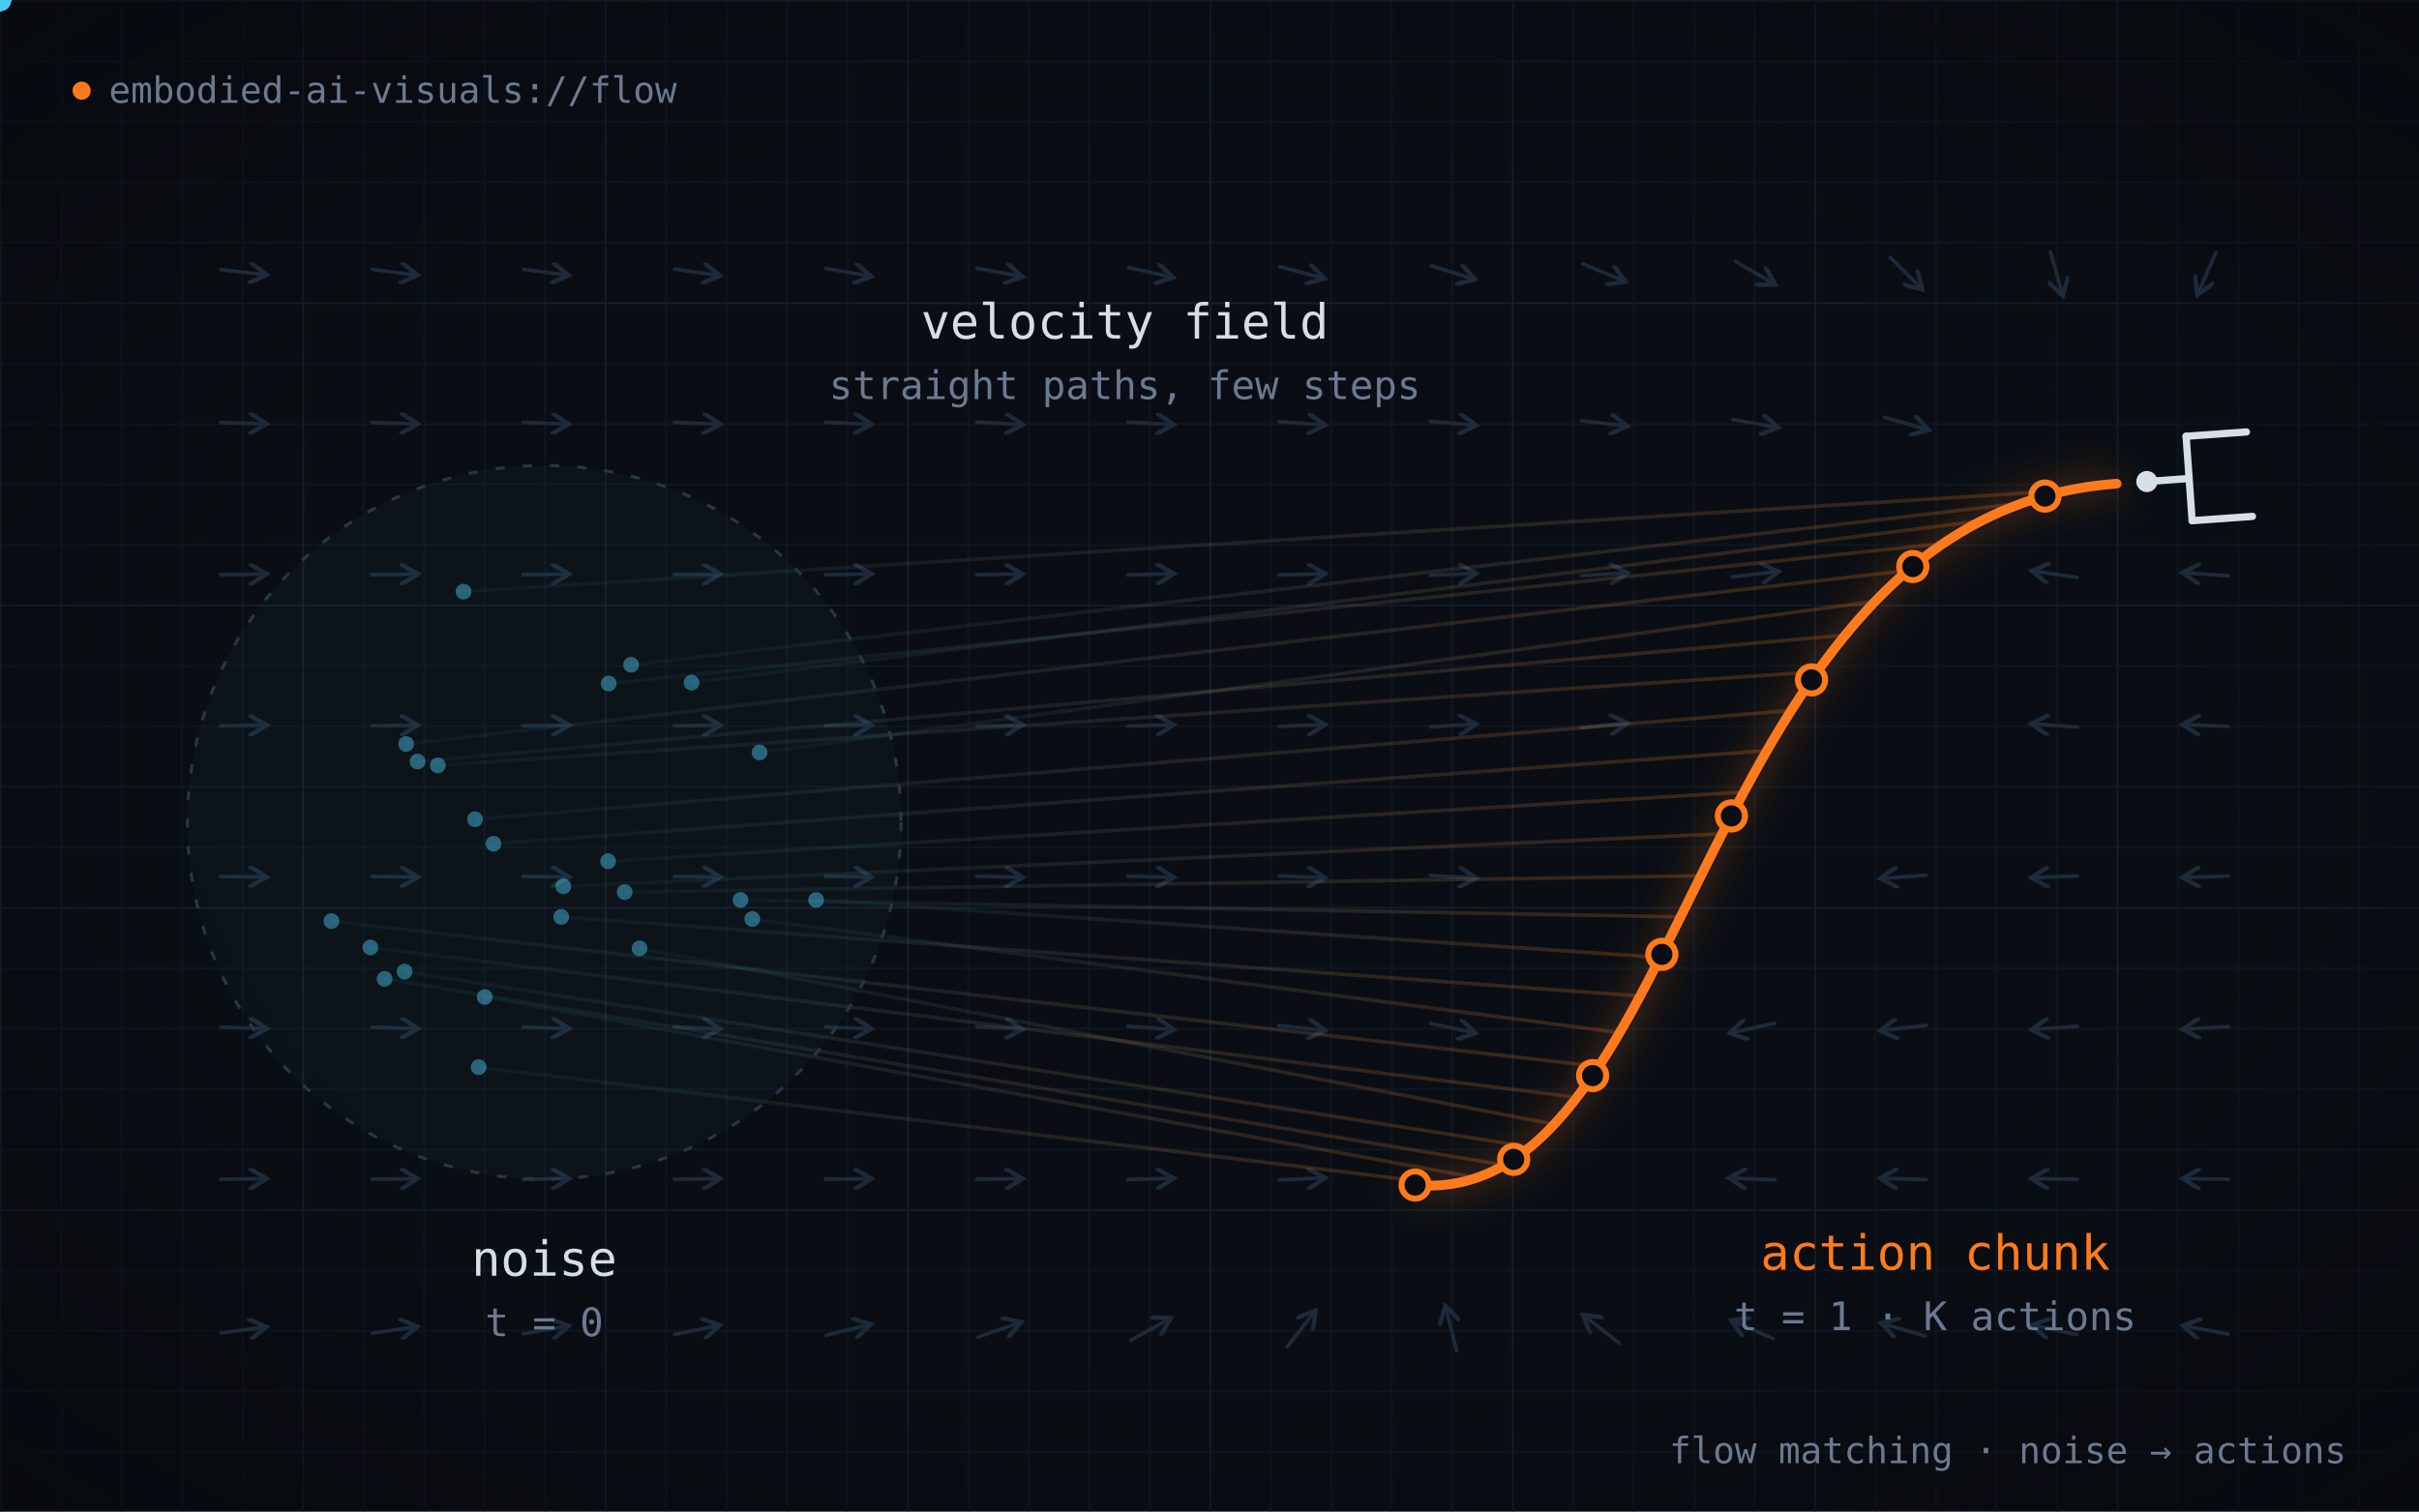
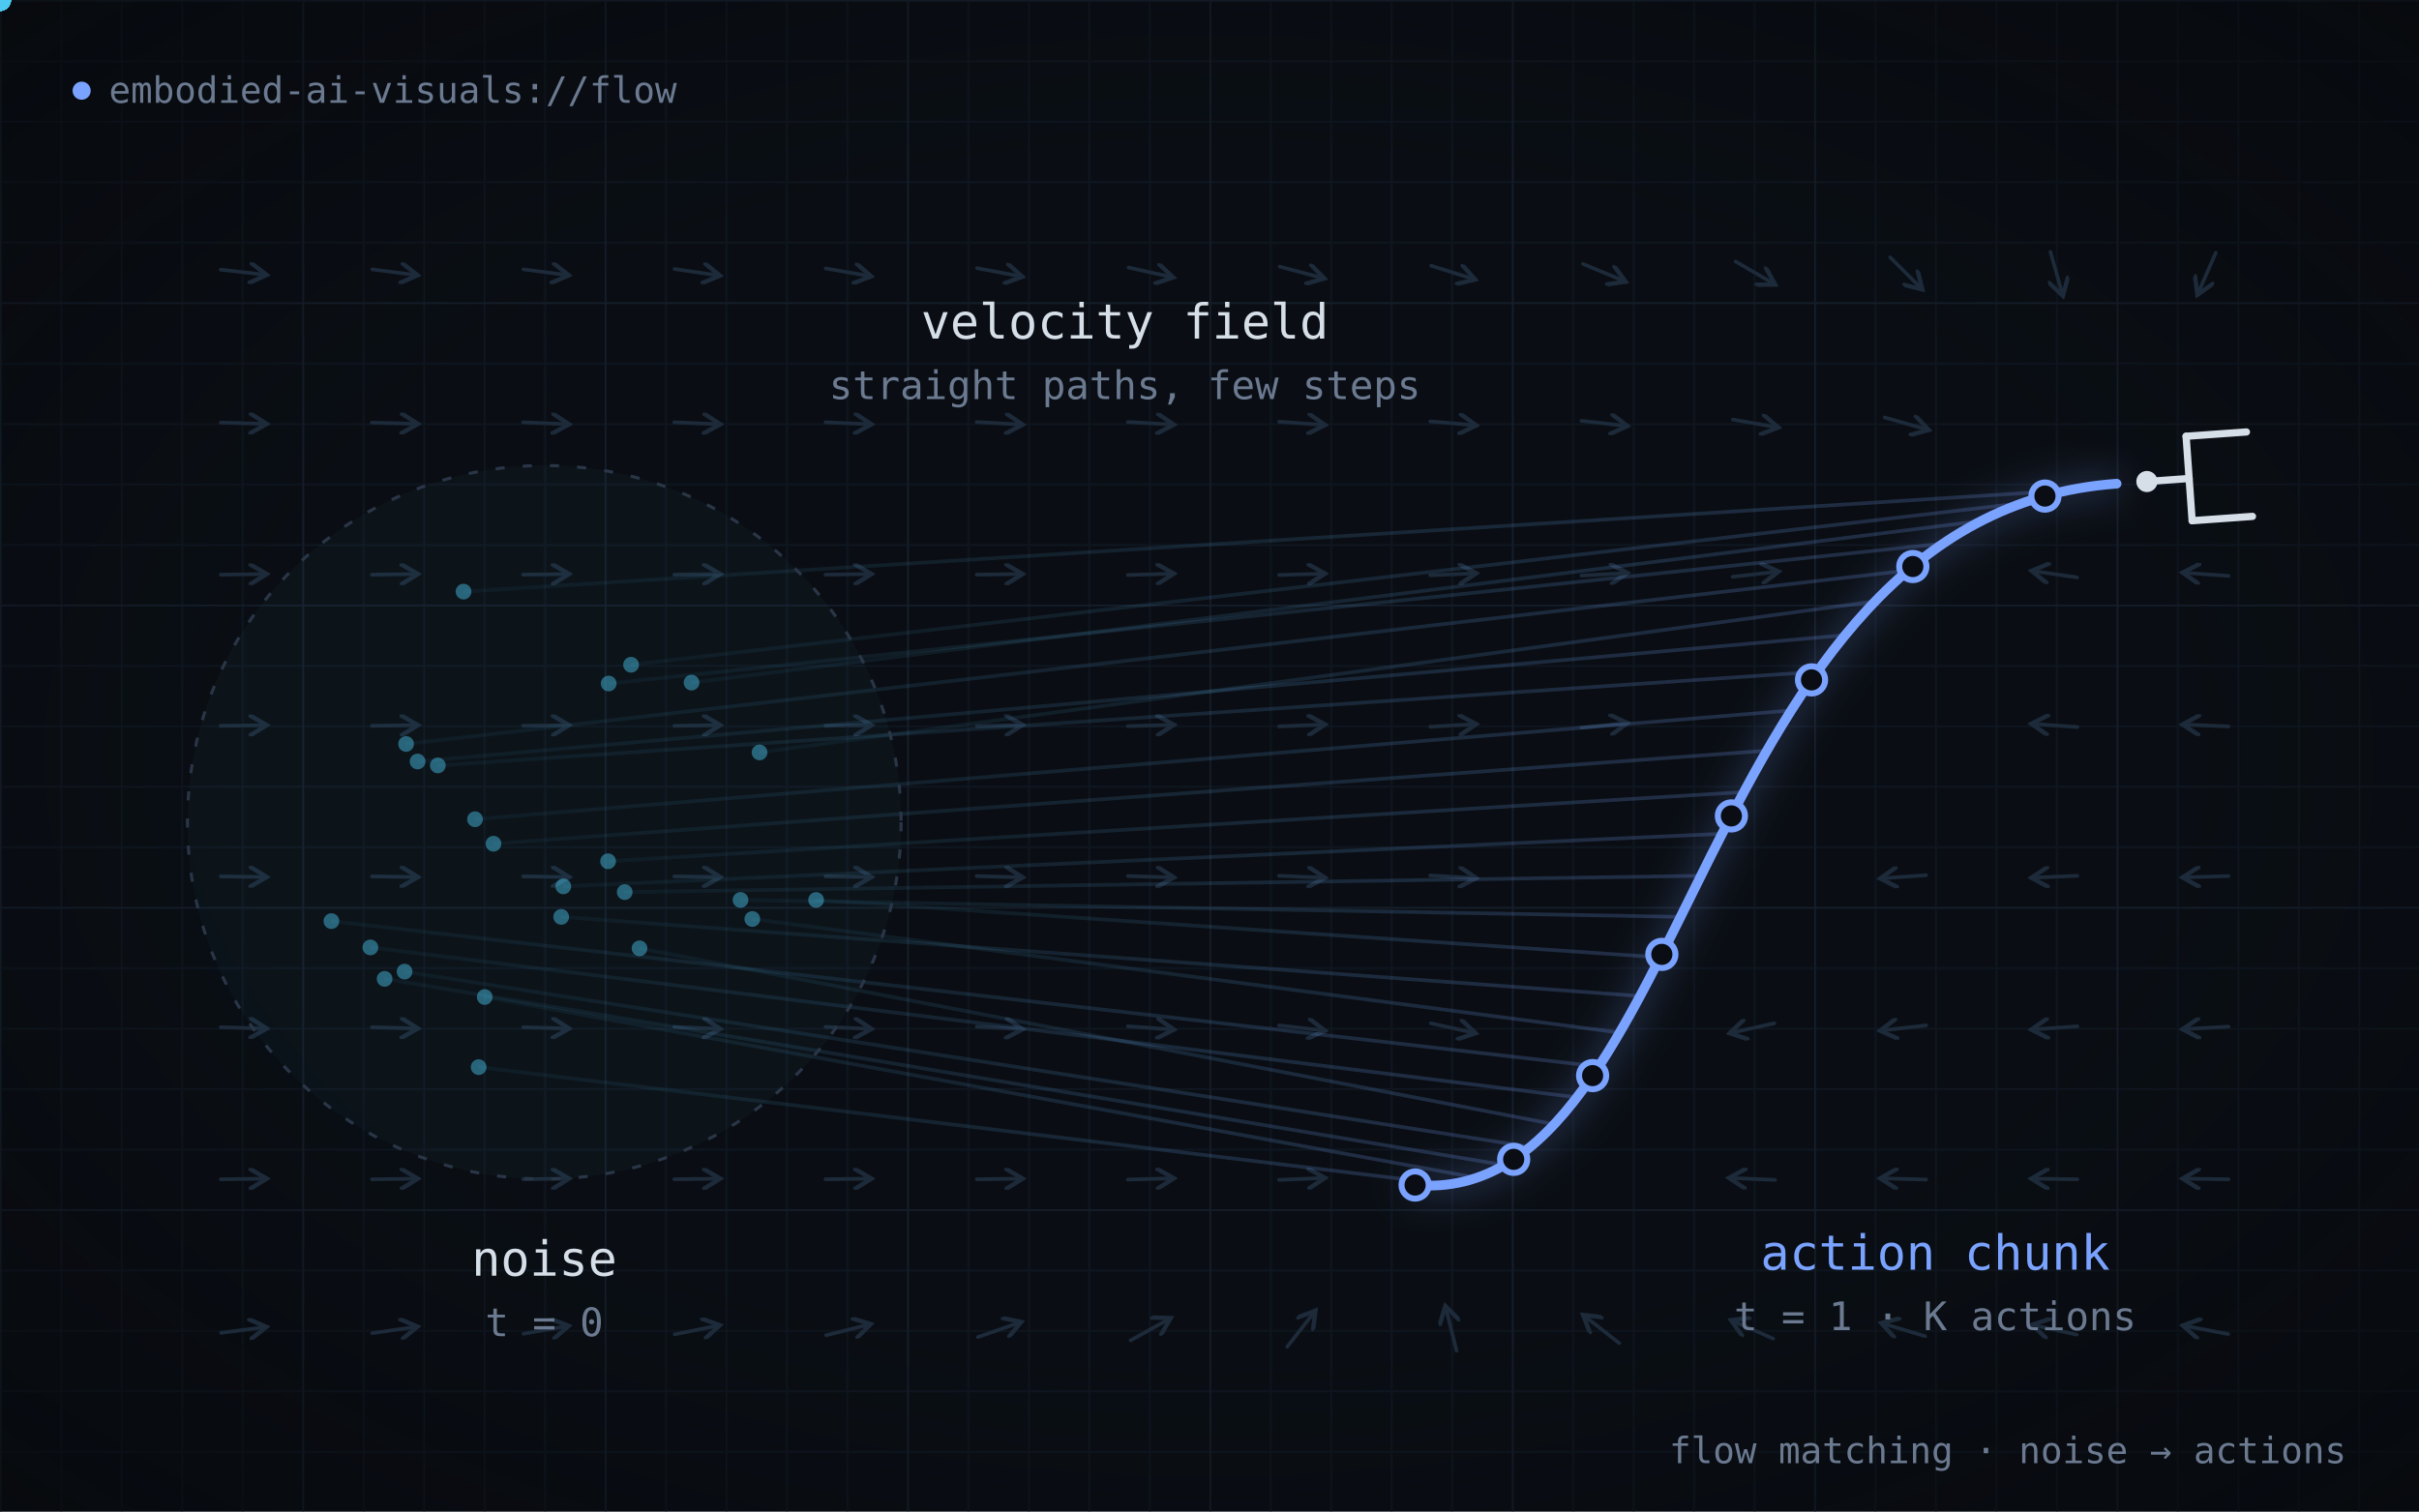
<svg xmlns="http://www.w3.org/2000/svg" viewBox="0 0 800 500" width="800" height="500" font-family="'JetBrains Mono','SF Mono',Menlo,Consolas,monospace">
  <style>

.cur{stroke-dasharray:1;stroke-dashoffset:0}
.pulse{animation:pl 3s ease-in-out infinite}
@keyframes pl{0%,100%{opacity:.35}50%{opacity:.9}}

@media (prefers-reduced-motion: reduce){ *{animation:none!important} }
</style>
  <defs>
    <pattern id="gm" width="20" height="20" patternUnits="userSpaceOnUse">
      <path d="M20 0H0V20" fill="none" stroke="#101722" />
    </pattern>
    <pattern id="gM" width="100" height="100" patternUnits="userSpaceOnUse">
      <rect width="100" height="100" fill="url(#gm)" />
      <path d="M100 0H0V100" fill="none" stroke="#151e2b" />
    </pattern>
    <radialGradient id="vg" cx="50%" cy="50%" r="72%">
      <stop offset="55%" stop-color="#05070a" stop-opacity="0" />
      <stop offset="100%" stop-color="#05070a" stop-opacity="0.6" />
    </radialGradient>
    <filter id="glow" x="-60%" y="-60%" width="220%" height="220%">
      <feGaussianBlur stdDeviation="6" result="b" />
      <feComponentTransfer in="b" result="b2">
        <feFuncA type="linear" slope="0.55" />
      </feComponentTransfer>
      <feMerge>
        <feMergeNode in="b2" />
        <feMergeNode in="SourceGraphic" />
      </feMerge>
    </filter>
    <linearGradient id="fl" x1="0" x2="1">
      <stop offset="0" stop-color="#4cc9f0" stop-opacity=".05" />
-       <stop offset="1" stop-color="#ff7a1a" stop-opacity=".22" />
+       <stop offset="1" stop-color="#7aa2ff" stop-opacity=".22" />
    </linearGradient>
    <marker id="ah" markerWidth="6" markerHeight="6" refX="4" refY="3" orient="auto">
      <path d="M0,0 L5,3 L0,6" fill="none" stroke="#1d2a3a" stroke-width="1.2" />
    </marker>
  </defs>
  <rect width="800" height="500" fill="#0a0e14" />
  <rect width="800" height="500" fill="url(#gM)" />
  <rect width="800" height="500" fill="url(#vg)" />
-   <circle cx="27" cy="30" r="3" fill="#ff7a1a" />
+   <circle cx="27" cy="30" r="3" fill="#7aa2ff" />
  <text x="36" y="34" font-size="12" fill="#6b7a90">embodied-ai-visuals://flow</text>
  <text x="776" y="484" font-size="12" fill="#6b7a90" text-anchor="end">flow matching · noise → actions</text>
  <g stroke="#1d2a3a" stroke-width="1.2" stroke-linecap="round">
    <line x1="73" y1="89.2" x2="87" y2="90.8" marker-end="url(#ah)" />
    <line x1="73" y1="139.8" x2="87" y2="140.2" marker-end="url(#ah)" />
    <line x1="73" y1="190.1" x2="87" y2="189.9" marker-end="url(#ah)" />
    <line x1="73" y1="240.1" x2="87" y2="239.9" marker-end="url(#ah)" />
    <line x1="73" y1="289.9" x2="87" y2="290.1" marker-end="url(#ah)" />
    <line x1="73" y1="339.8" x2="87" y2="340.2" marker-end="url(#ah)" />
    <line x1="73" y1="390.1" x2="87" y2="389.9" marker-end="url(#ah)" />
    <line x1="73.1" y1="440.9" x2="86.9" y2="439.1" marker-end="url(#ah)" />
    <line x1="123.1" y1="89.1" x2="136.9" y2="90.9" marker-end="url(#ah)" />
    <line x1="123" y1="139.8" x2="137" y2="140.2" marker-end="url(#ah)" />
    <line x1="123" y1="190.1" x2="137" y2="189.9" marker-end="url(#ah)" />
    <line x1="123" y1="240.1" x2="137" y2="239.9" marker-end="url(#ah)" />
    <line x1="123" y1="289.9" x2="137" y2="290.1" marker-end="url(#ah)" />
    <line x1="123" y1="339.8" x2="137" y2="340.2" marker-end="url(#ah)" />
    <line x1="123" y1="390.1" x2="137" y2="389.9" marker-end="url(#ah)" />
    <line x1="123.1" y1="441" x2="136.9" y2="439" marker-end="url(#ah)" />
    <line x1="173.1" y1="89.1" x2="186.9" y2="90.9" marker-end="url(#ah)" />
    <line x1="173" y1="139.7" x2="187" y2="140.3" marker-end="url(#ah)" />
    <line x1="173" y1="190.1" x2="187" y2="189.9" marker-end="url(#ah)" />
    <line x1="173" y1="240.1" x2="187" y2="239.9" marker-end="url(#ah)" />
    <line x1="173" y1="289.9" x2="187" y2="290.1" marker-end="url(#ah)" />
    <line x1="173" y1="339.8" x2="187" y2="340.2" marker-end="url(#ah)" />
    <line x1="173" y1="390.1" x2="187" y2="389.9" marker-end="url(#ah)" />
    <line x1="173.1" y1="441.2" x2="186.9" y2="438.8" marker-end="url(#ah)" />
    <line x1="223.1" y1="89" x2="236.9" y2="91" marker-end="url(#ah)" />
    <line x1="223" y1="139.7" x2="237" y2="140.3" marker-end="url(#ah)" />
    <line x1="223" y1="190.1" x2="237" y2="189.9" marker-end="url(#ah)" />
    <line x1="223" y1="240.1" x2="237" y2="239.9" marker-end="url(#ah)" />
    <line x1="223" y1="289.9" x2="237" y2="290.1" marker-end="url(#ah)" />
    <line x1="223" y1="339.7" x2="237" y2="340.3" marker-end="url(#ah)" />
    <line x1="223" y1="390.1" x2="237" y2="389.9" marker-end="url(#ah)" />
    <line x1="223.1" y1="441.4" x2="236.9" y2="438.6" marker-end="url(#ah)" />
    <line x1="273.1" y1="88.8" x2="286.9" y2="91.2" marker-end="url(#ah)" />
    <line x1="273" y1="139.7" x2="287" y2="140.3" marker-end="url(#ah)" />
    <line x1="273" y1="190.1" x2="287" y2="189.9" marker-end="url(#ah)" />
    <line x1="273" y1="240.1" x2="287" y2="239.9" marker-end="url(#ah)" />
    <line x1="273" y1="289.9" x2="287" y2="290.1" marker-end="url(#ah)" />
    <line x1="273" y1="339.7" x2="287" y2="340.3" marker-end="url(#ah)" />
    <line x1="273" y1="390.1" x2="287" y2="389.9" marker-end="url(#ah)" />
    <line x1="273.2" y1="441.7" x2="286.8" y2="438.3" marker-end="url(#ah)" />
    <line x1="323.1" y1="88.7" x2="336.9" y2="91.3" marker-end="url(#ah)" />
    <line x1="323" y1="139.6" x2="337" y2="140.4" marker-end="url(#ah)" />
    <line x1="323" y1="190.1" x2="337" y2="189.9" marker-end="url(#ah)" />
    <line x1="323" y1="240.2" x2="337" y2="239.8" marker-end="url(#ah)" />
    <line x1="323" y1="289.8" x2="337" y2="290.2" marker-end="url(#ah)" />
    <line x1="323" y1="339.6" x2="337" y2="340.4" marker-end="url(#ah)" />
    <line x1="323" y1="390.1" x2="337" y2="389.9" marker-end="url(#ah)" />
    <line x1="323.4" y1="442.3" x2="336.6" y2="437.7" marker-end="url(#ah)" />
    <line x1="373.2" y1="88.5" x2="386.8" y2="91.5" marker-end="url(#ah)" />
    <line x1="373" y1="139.6" x2="387" y2="140.4" marker-end="url(#ah)" />
    <line x1="373" y1="190.2" x2="387" y2="189.8" marker-end="url(#ah)" />
    <line x1="373" y1="240.2" x2="387" y2="239.8" marker-end="url(#ah)" />
    <line x1="373" y1="289.8" x2="387" y2="290.2" marker-end="url(#ah)" />
    <line x1="373" y1="339.5" x2="387" y2="340.5" marker-end="url(#ah)" />
    <line x1="373" y1="390.2" x2="387" y2="389.8" marker-end="url(#ah)" />
    <line x1="373.9" y1="443.4" x2="386.1" y2="436.6" marker-end="url(#ah)" />
    <line x1="423.2" y1="88.2" x2="436.8" y2="91.8" marker-end="url(#ah)" />
    <line x1="423" y1="139.5" x2="437" y2="140.5" marker-end="url(#ah)" />
    <line x1="423" y1="190.2" x2="437" y2="189.8" marker-end="url(#ah)" />
    <line x1="423" y1="240.3" x2="437" y2="239.7" marker-end="url(#ah)" />
    <line x1="423" y1="289.7" x2="437" y2="290.3" marker-end="url(#ah)" />
    <line x1="423" y1="339.2" x2="437" y2="340.8" marker-end="url(#ah)" />
    <line x1="423" y1="390.3" x2="437" y2="389.7" marker-end="url(#ah)" />
    <line x1="425.7" y1="445.5" x2="434.3" y2="434.5" marker-end="url(#ah)" />
    <line x1="473.3" y1="87.9" x2="486.7" y2="92.1" marker-end="url(#ah)" />
    <line x1="473" y1="139.4" x2="487" y2="140.6" marker-end="url(#ah)" />
    <line x1="473" y1="190.3" x2="487" y2="189.7" marker-end="url(#ah)" />
    <line x1="473" y1="240.4" x2="487" y2="239.6" marker-end="url(#ah)" />
    <line x1="473" y1="289.6" x2="487" y2="290.4" marker-end="url(#ah)" />
    <line x1="473.2" y1="338.5" x2="486.8" y2="341.5" marker-end="url(#ah)" />
    <line x1="481.7" y1="446.8" x2="478.3" y2="433.2" marker-end="url(#ah)" />
    <line x1="523.5" y1="87.3" x2="536.5" y2="92.7" marker-end="url(#ah)" />
    <line x1="523" y1="139.2" x2="537" y2="140.8" marker-end="url(#ah)" />
    <line x1="523" y1="190.4" x2="537" y2="189.6" marker-end="url(#ah)" />
    <line x1="523" y1="240.7" x2="537" y2="239.3" marker-end="url(#ah)" />
    <line x1="535.5" y1="444.3" x2="524.5" y2="435.7" marker-end="url(#ah)" />
    <line x1="574" y1="86.5" x2="586" y2="93.5" marker-end="url(#ah)" />
    <line x1="573.1" y1="138.8" x2="586.9" y2="141.2" marker-end="url(#ah)" />
    <line x1="573" y1="190.8" x2="587" y2="189.2" marker-end="url(#ah)" />
    <line x1="586.8" y1="338.5" x2="573.2" y2="341.5" marker-end="url(#ah)" />
    <line x1="587" y1="390.3" x2="573" y2="389.7" marker-end="url(#ah)" />
    <line x1="586.4" y1="442.8" x2="573.6" y2="437.2" marker-end="url(#ah)" />
    <line x1="625.1" y1="85.1" x2="634.9" y2="94.9" marker-end="url(#ah)" />
    <line x1="623.3" y1="138.1" x2="636.7" y2="141.9" marker-end="url(#ah)" />
    <line x1="637" y1="289.5" x2="623" y2="290.5" marker-end="url(#ah)" />
    <line x1="637" y1="339.2" x2="623" y2="340.8" marker-end="url(#ah)" />
    <line x1="637" y1="390.2" x2="623" y2="389.8" marker-end="url(#ah)" />
    <line x1="636.7" y1="442" x2="623.3" y2="438" marker-end="url(#ah)" />
    <line x1="678.1" y1="83.3" x2="681.9" y2="96.7" marker-end="url(#ah)" />
    <line x1="686.9" y1="191" x2="673.1" y2="189" marker-end="url(#ah)" />
    <line x1="687" y1="240.5" x2="673" y2="239.5" marker-end="url(#ah)" />
    <line x1="687" y1="289.7" x2="673" y2="290.3" marker-end="url(#ah)" />
    <line x1="687" y1="339.5" x2="673" y2="340.5" marker-end="url(#ah)" />
    <line x1="687" y1="390.1" x2="673" y2="389.9" marker-end="url(#ah)" />
    <line x1="686.8" y1="441.5" x2="673.2" y2="438.5" marker-end="url(#ah)" />
    <line x1="732.8" y1="83.6" x2="727.2" y2="96.4" marker-end="url(#ah)" />
    <line x1="737" y1="190.5" x2="723" y2="189.5" marker-end="url(#ah)" />
    <line x1="737" y1="240.3" x2="723" y2="239.7" marker-end="url(#ah)" />
    <line x1="737" y1="289.8" x2="723" y2="290.2" marker-end="url(#ah)" />
    <line x1="737" y1="339.6" x2="723" y2="340.4" marker-end="url(#ah)" />
    <line x1="737" y1="390.1" x2="723" y2="389.9" marker-end="url(#ah)" />
    <line x1="736.9" y1="441.3" x2="723.1" y2="438.7" marker-end="url(#ah)" />
  </g>
  <g stroke="url(#fl)" stroke-width="1.2" fill="none">
    <path d="M158.3 353L478.6 391.8" gradientUnits="userSpaceOnUse" />
    <path d="M160.3 329.8L488.4 389.6" gradientUnits="userSpaceOnUse" />
    <path d="M127.2 323.8L497.5 385.4" gradientUnits="userSpaceOnUse" />
    <path d="M133.8 321.4L506 379.4" gradientUnits="userSpaceOnUse" />
    <path d="M211.5 313.7L514 371.9" gradientUnits="userSpaceOnUse" />
    <path d="M122.5 313.4L521.5 363" gradientUnits="userSpaceOnUse" />
    <path d="M109.6 304.7L528.7 352.8" gradientUnits="userSpaceOnUse" />
    <path d="M248.8 304L535.7 341.6" gradientUnits="userSpaceOnUse" />
    <path d="M185.6 303.3L542.4 329.5" gradientUnits="userSpaceOnUse" />
    <path d="M269.9 297.7L549.1 316.7" gradientUnits="userSpaceOnUse" />
    <path d="M244.9 297.7L555.8 303.3" gradientUnits="userSpaceOnUse" />
    <path d="M206.6 295.1L562.5 289.7" gradientUnits="userSpaceOnUse" />
    <path d="M186.3 293.2L569.5 275.8" gradientUnits="userSpaceOnUse" />
    <path d="M201.1 284.9L576.7 262" gradientUnits="userSpaceOnUse" />
    <path d="M163.2 279.1L584.4 248.3" gradientUnits="userSpaceOnUse" />
    <path d="M157.1 271L592.4 235" gradientUnits="userSpaceOnUse" />
    <path d="M144.8 253.2L601 222.2" gradientUnits="userSpaceOnUse" />
    <path d="M138.1 251.9L610.2 210.1" gradientUnits="userSpaceOnUse" />
    <path d="M251.2 248.9L620.2 198.9" gradientUnits="userSpaceOnUse" />
    <path d="M134.3 246.1L630.9 188.7" gradientUnits="userSpaceOnUse" />
    <path d="M201.3 226.1L642.6 179.8" gradientUnits="userSpaceOnUse" />
    <path d="M228.7 225.8L655.2 172.3" gradientUnits="userSpaceOnUse" />
    <path d="M208.7 219.9L669 166.4" gradientUnits="userSpaceOnUse" />
    <path d="M153.3 195.7L683.9 162.2" gradientUnits="userSpaceOnUse" />
  </g>
  <circle cx="180" cy="272" r="118" fill="#4cc9f0" fill-opacity=".03" stroke="#2a3647" stroke-dasharray="3 6" />
  <g fill="#4cc9f0" fill-opacity=".45">
    <circle cx="158.3" cy="353" r="2.6" />
    <circle cx="160.3" cy="329.8" r="2.6" />
    <circle cx="127.2" cy="323.8" r="2.6" />
    <circle cx="133.8" cy="321.4" r="2.6" />
    <circle cx="211.5" cy="313.7" r="2.6" />
    <circle cx="122.5" cy="313.4" r="2.6" />
    <circle cx="109.6" cy="304.7" r="2.6" />
    <circle cx="248.8" cy="304" r="2.6" />
    <circle cx="185.6" cy="303.3" r="2.6" />
    <circle cx="269.9" cy="297.7" r="2.6" />
    <circle cx="244.9" cy="297.7" r="2.6" />
    <circle cx="206.6" cy="295.1" r="2.6" />
    <circle cx="186.3" cy="293.2" r="2.6" />
    <circle cx="201.1" cy="284.9" r="2.6" />
    <circle cx="163.2" cy="279.1" r="2.6" />
    <circle cx="157.1" cy="271" r="2.6" />
    <circle cx="144.8" cy="253.2" r="2.6" />
    <circle cx="138.1" cy="251.9" r="2.6" />
    <circle cx="251.2" cy="248.9" r="2.6" />
    <circle cx="134.3" cy="246.1" r="2.6" />
    <circle cx="201.3" cy="226.1" r="2.6" />
    <circle cx="228.7" cy="225.8" r="2.6" />
    <circle cx="208.7" cy="219.9" r="2.6" />
    <circle cx="153.3" cy="195.7" r="2.6" />
  </g>
-   <path d="M468 392C560 400 560 170 700 160" fill="none" stroke="#ff7a1a" stroke-width="3.2" stroke-linecap="round" filter="url(#glow)" />
-   <g fill="#0a0e14" stroke="#ff7a1a" stroke-width="2">
+   <path d="M468 392C560 400 560 170 700 160" fill="none" stroke="#7aa2ff" stroke-width="3.2" stroke-linecap="round" filter="url(#glow)" />
+   <g fill="#0a0e14" stroke="#7aa2ff" stroke-width="2">
    <circle cx="468" cy="392" r="4.5" />
    <circle cx="500.6" cy="383.5" r="4.5" />
    <circle cx="526.7" cy="355.8" r="4.5" />
    <circle cx="549.6" cy="315.7" r="4.5" />
    <circle cx="572.6" cy="269.9" r="4.5" />
    <circle cx="599.1" cy="224.9" r="4.5" />
    <circle cx="632.6" cy="187.4" r="4.5" />
    <circle cx="676.3" cy="164.1" r="4.5" />
  </g>
  <g transform="translate(714 159) rotate(-4.1)" stroke="#d6dee8" stroke-width="2.4" fill="none" stroke-linecap="round" stroke-linejoin="round">
    <path d="M-4 0H10" />
    <path d="M10 -14V14" />
    <path d="M10 -14H30" />
    <path d="M10 14H30" />
    <circle cx="-4" cy="0" r="3.5" fill="#d6dee8" stroke="none" />
  </g>
  <g>
    <circle r="3.6" fill="#4cc9f0">
      <animateMotion dur="4.8s" begin="-0s" repeatCount="indefinite" path="M158.3 353L478.6 391.8" keyPoints="0;0;1;1" keyTimes="0;0.12;0.78;1" calcMode="spline" keySplines="0 0 1 1;.45 0 .55 1;0 0 1 1" />
-       <animate attributeName="fill" values="#4cc9f0;#4cc9f0;#ff7a1a;#ff7a1a" keyTimes="0;0.2;0.78;1" dur="4.8s" begin="-0s" repeatCount="indefinite" />
+       <animate attributeName="fill" values="#4cc9f0;#4cc9f0;#7aa2ff;#7aa2ff" keyTimes="0;0.2;0.78;1" dur="4.8s" begin="-0s" repeatCount="indefinite" />
      <animate attributeName="opacity" values="0;1;1;0" keyTimes="0;0.1;0.86;1" dur="4.8s" begin="-0s" repeatCount="indefinite" />
    </circle>
    <circle r="3.6" fill="#4cc9f0">
      <animateMotion dur="4.8s" begin="-0.6s" repeatCount="indefinite" path="M160.3 329.8L488.4 389.6" keyPoints="0;0;1;1" keyTimes="0;0.12;0.78;1" calcMode="spline" keySplines="0 0 1 1;.45 0 .55 1;0 0 1 1" />
-       <animate attributeName="fill" values="#4cc9f0;#4cc9f0;#ff7a1a;#ff7a1a" keyTimes="0;0.2;0.78;1" dur="4.8s" begin="-0.6s" repeatCount="indefinite" />
+       <animate attributeName="fill" values="#4cc9f0;#4cc9f0;#7aa2ff;#7aa2ff" keyTimes="0;0.2;0.78;1" dur="4.8s" begin="-0.6s" repeatCount="indefinite" />
      <animate attributeName="opacity" values="0;1;1;0" keyTimes="0;0.1;0.86;1" dur="4.8s" begin="-0.6s" repeatCount="indefinite" />
    </circle>
    <circle r="3.6" fill="#4cc9f0">
      <animateMotion dur="4.8s" begin="-1.2s" repeatCount="indefinite" path="M127.2 323.8L497.5 385.4" keyPoints="0;0;1;1" keyTimes="0;0.12;0.78;1" calcMode="spline" keySplines="0 0 1 1;.45 0 .55 1;0 0 1 1" />
-       <animate attributeName="fill" values="#4cc9f0;#4cc9f0;#ff7a1a;#ff7a1a" keyTimes="0;0.2;0.78;1" dur="4.8s" begin="-1.2s" repeatCount="indefinite" />
+       <animate attributeName="fill" values="#4cc9f0;#4cc9f0;#7aa2ff;#7aa2ff" keyTimes="0;0.2;0.78;1" dur="4.8s" begin="-1.2s" repeatCount="indefinite" />
      <animate attributeName="opacity" values="0;1;1;0" keyTimes="0;0.1;0.86;1" dur="4.8s" begin="-1.2s" repeatCount="indefinite" />
    </circle>
    <circle r="3.6" fill="#4cc9f0">
      <animateMotion dur="4.8s" begin="-1.8s" repeatCount="indefinite" path="M133.8 321.4L506 379.4" keyPoints="0;0;1;1" keyTimes="0;0.12;0.78;1" calcMode="spline" keySplines="0 0 1 1;.45 0 .55 1;0 0 1 1" />
-       <animate attributeName="fill" values="#4cc9f0;#4cc9f0;#ff7a1a;#ff7a1a" keyTimes="0;0.2;0.78;1" dur="4.8s" begin="-1.8s" repeatCount="indefinite" />
+       <animate attributeName="fill" values="#4cc9f0;#4cc9f0;#7aa2ff;#7aa2ff" keyTimes="0;0.2;0.78;1" dur="4.8s" begin="-1.8s" repeatCount="indefinite" />
      <animate attributeName="opacity" values="0;1;1;0" keyTimes="0;0.1;0.86;1" dur="4.8s" begin="-1.8s" repeatCount="indefinite" />
    </circle>
    <circle r="3.6" fill="#4cc9f0">
      <animateMotion dur="4.8s" begin="-2.4s" repeatCount="indefinite" path="M211.5 313.7L514 371.9" keyPoints="0;0;1;1" keyTimes="0;0.12;0.78;1" calcMode="spline" keySplines="0 0 1 1;.45 0 .55 1;0 0 1 1" />
-       <animate attributeName="fill" values="#4cc9f0;#4cc9f0;#ff7a1a;#ff7a1a" keyTimes="0;0.2;0.78;1" dur="4.8s" begin="-2.4s" repeatCount="indefinite" />
+       <animate attributeName="fill" values="#4cc9f0;#4cc9f0;#7aa2ff;#7aa2ff" keyTimes="0;0.2;0.78;1" dur="4.8s" begin="-2.4s" repeatCount="indefinite" />
      <animate attributeName="opacity" values="0;1;1;0" keyTimes="0;0.1;0.86;1" dur="4.8s" begin="-2.4s" repeatCount="indefinite" />
    </circle>
    <circle r="3.6" fill="#4cc9f0">
      <animateMotion dur="4.8s" begin="-3s" repeatCount="indefinite" path="M122.5 313.4L521.5 363" keyPoints="0;0;1;1" keyTimes="0;0.12;0.78;1" calcMode="spline" keySplines="0 0 1 1;.45 0 .55 1;0 0 1 1" />
-       <animate attributeName="fill" values="#4cc9f0;#4cc9f0;#ff7a1a;#ff7a1a" keyTimes="0;0.2;0.78;1" dur="4.8s" begin="-3s" repeatCount="indefinite" />
+       <animate attributeName="fill" values="#4cc9f0;#4cc9f0;#7aa2ff;#7aa2ff" keyTimes="0;0.2;0.78;1" dur="4.8s" begin="-3s" repeatCount="indefinite" />
      <animate attributeName="opacity" values="0;1;1;0" keyTimes="0;0.1;0.86;1" dur="4.8s" begin="-3s" repeatCount="indefinite" />
    </circle>
    <circle r="3.6" fill="#4cc9f0">
      <animateMotion dur="4.8s" begin="-3.7s" repeatCount="indefinite" path="M109.6 304.7L528.7 352.8" keyPoints="0;0;1;1" keyTimes="0;0.12;0.78;1" calcMode="spline" keySplines="0 0 1 1;.45 0 .55 1;0 0 1 1" />
-       <animate attributeName="fill" values="#4cc9f0;#4cc9f0;#ff7a1a;#ff7a1a" keyTimes="0;0.2;0.78;1" dur="4.8s" begin="-3.7s" repeatCount="indefinite" />
+       <animate attributeName="fill" values="#4cc9f0;#4cc9f0;#7aa2ff;#7aa2ff" keyTimes="0;0.2;0.78;1" dur="4.8s" begin="-3.7s" repeatCount="indefinite" />
      <animate attributeName="opacity" values="0;1;1;0" keyTimes="0;0.1;0.86;1" dur="4.8s" begin="-3.7s" repeatCount="indefinite" />
    </circle>
    <circle r="3.6" fill="#4cc9f0">
      <animateMotion dur="4.8s" begin="-4.3s" repeatCount="indefinite" path="M248.8 304L535.7 341.6" keyPoints="0;0;1;1" keyTimes="0;0.12;0.78;1" calcMode="spline" keySplines="0 0 1 1;.45 0 .55 1;0 0 1 1" />
-       <animate attributeName="fill" values="#4cc9f0;#4cc9f0;#ff7a1a;#ff7a1a" keyTimes="0;0.2;0.78;1" dur="4.8s" begin="-4.3s" repeatCount="indefinite" />
+       <animate attributeName="fill" values="#4cc9f0;#4cc9f0;#7aa2ff;#7aa2ff" keyTimes="0;0.2;0.78;1" dur="4.8s" begin="-4.3s" repeatCount="indefinite" />
      <animate attributeName="opacity" values="0;1;1;0" keyTimes="0;0.1;0.86;1" dur="4.8s" begin="-4.3s" repeatCount="indefinite" />
    </circle>
    <circle r="3.6" fill="#4cc9f0">
      <animateMotion dur="4.8s" begin="-0.1s" repeatCount="indefinite" path="M185.6 303.3L542.4 329.5" keyPoints="0;0;1;1" keyTimes="0;0.12;0.78;1" calcMode="spline" keySplines="0 0 1 1;.45 0 .55 1;0 0 1 1" />
-       <animate attributeName="fill" values="#4cc9f0;#4cc9f0;#ff7a1a;#ff7a1a" keyTimes="0;0.2;0.78;1" dur="4.8s" begin="-0.1s" repeatCount="indefinite" />
+       <animate attributeName="fill" values="#4cc9f0;#4cc9f0;#7aa2ff;#7aa2ff" keyTimes="0;0.2;0.78;1" dur="4.8s" begin="-0.1s" repeatCount="indefinite" />
      <animate attributeName="opacity" values="0;1;1;0" keyTimes="0;0.1;0.86;1" dur="4.8s" begin="-0.1s" repeatCount="indefinite" />
    </circle>
    <circle r="3.6" fill="#4cc9f0">
      <animateMotion dur="4.8s" begin="-0.7s" repeatCount="indefinite" path="M269.9 297.7L549.1 316.7" keyPoints="0;0;1;1" keyTimes="0;0.12;0.78;1" calcMode="spline" keySplines="0 0 1 1;.45 0 .55 1;0 0 1 1" />
-       <animate attributeName="fill" values="#4cc9f0;#4cc9f0;#ff7a1a;#ff7a1a" keyTimes="0;0.2;0.78;1" dur="4.8s" begin="-0.7s" repeatCount="indefinite" />
+       <animate attributeName="fill" values="#4cc9f0;#4cc9f0;#7aa2ff;#7aa2ff" keyTimes="0;0.2;0.78;1" dur="4.8s" begin="-0.7s" repeatCount="indefinite" />
      <animate attributeName="opacity" values="0;1;1;0" keyTimes="0;0.1;0.86;1" dur="4.8s" begin="-0.7s" repeatCount="indefinite" />
    </circle>
    <circle r="3.6" fill="#4cc9f0">
      <animateMotion dur="4.8s" begin="-1.3s" repeatCount="indefinite" path="M244.9 297.7L555.8 303.3" keyPoints="0;0;1;1" keyTimes="0;0.12;0.78;1" calcMode="spline" keySplines="0 0 1 1;.45 0 .55 1;0 0 1 1" />
-       <animate attributeName="fill" values="#4cc9f0;#4cc9f0;#ff7a1a;#ff7a1a" keyTimes="0;0.2;0.78;1" dur="4.8s" begin="-1.3s" repeatCount="indefinite" />
+       <animate attributeName="fill" values="#4cc9f0;#4cc9f0;#7aa2ff;#7aa2ff" keyTimes="0;0.2;0.78;1" dur="4.8s" begin="-1.3s" repeatCount="indefinite" />
      <animate attributeName="opacity" values="0;1;1;0" keyTimes="0;0.1;0.86;1" dur="4.8s" begin="-1.3s" repeatCount="indefinite" />
    </circle>
    <circle r="3.6" fill="#4cc9f0">
      <animateMotion dur="4.8s" begin="-1.9s" repeatCount="indefinite" path="M206.6 295.1L562.5 289.7" keyPoints="0;0;1;1" keyTimes="0;0.12;0.78;1" calcMode="spline" keySplines="0 0 1 1;.45 0 .55 1;0 0 1 1" />
-       <animate attributeName="fill" values="#4cc9f0;#4cc9f0;#ff7a1a;#ff7a1a" keyTimes="0;0.2;0.78;1" dur="4.8s" begin="-1.9s" repeatCount="indefinite" />
+       <animate attributeName="fill" values="#4cc9f0;#4cc9f0;#7aa2ff;#7aa2ff" keyTimes="0;0.2;0.78;1" dur="4.8s" begin="-1.9s" repeatCount="indefinite" />
      <animate attributeName="opacity" values="0;1;1;0" keyTimes="0;0.1;0.86;1" dur="4.8s" begin="-1.9s" repeatCount="indefinite" />
    </circle>
    <circle r="3.6" fill="#4cc9f0">
      <animateMotion dur="4.8s" begin="-2.5s" repeatCount="indefinite" path="M186.3 293.2L569.5 275.8" keyPoints="0;0;1;1" keyTimes="0;0.12;0.78;1" calcMode="spline" keySplines="0 0 1 1;.45 0 .55 1;0 0 1 1" />
-       <animate attributeName="fill" values="#4cc9f0;#4cc9f0;#ff7a1a;#ff7a1a" keyTimes="0;0.2;0.78;1" dur="4.8s" begin="-2.5s" repeatCount="indefinite" />
+       <animate attributeName="fill" values="#4cc9f0;#4cc9f0;#7aa2ff;#7aa2ff" keyTimes="0;0.2;0.78;1" dur="4.8s" begin="-2.5s" repeatCount="indefinite" />
      <animate attributeName="opacity" values="0;1;1;0" keyTimes="0;0.1;0.86;1" dur="4.8s" begin="-2.5s" repeatCount="indefinite" />
    </circle>
    <circle r="3.6" fill="#4cc9f0">
      <animateMotion dur="4.8s" begin="-3.1s" repeatCount="indefinite" path="M201.1 284.9L576.7 262" keyPoints="0;0;1;1" keyTimes="0;0.12;0.78;1" calcMode="spline" keySplines="0 0 1 1;.45 0 .55 1;0 0 1 1" />
-       <animate attributeName="fill" values="#4cc9f0;#4cc9f0;#ff7a1a;#ff7a1a" keyTimes="0;0.2;0.78;1" dur="4.8s" begin="-3.1s" repeatCount="indefinite" />
+       <animate attributeName="fill" values="#4cc9f0;#4cc9f0;#7aa2ff;#7aa2ff" keyTimes="0;0.2;0.78;1" dur="4.8s" begin="-3.1s" repeatCount="indefinite" />
      <animate attributeName="opacity" values="0;1;1;0" keyTimes="0;0.1;0.86;1" dur="4.8s" begin="-3.1s" repeatCount="indefinite" />
    </circle>
    <circle r="3.6" fill="#4cc9f0">
      <animateMotion dur="4.8s" begin="-3.7s" repeatCount="indefinite" path="M163.2 279.1L584.4 248.3" keyPoints="0;0;1;1" keyTimes="0;0.12;0.78;1" calcMode="spline" keySplines="0 0 1 1;.45 0 .55 1;0 0 1 1" />
-       <animate attributeName="fill" values="#4cc9f0;#4cc9f0;#ff7a1a;#ff7a1a" keyTimes="0;0.2;0.78;1" dur="4.8s" begin="-3.7s" repeatCount="indefinite" />
+       <animate attributeName="fill" values="#4cc9f0;#4cc9f0;#7aa2ff;#7aa2ff" keyTimes="0;0.2;0.78;1" dur="4.8s" begin="-3.7s" repeatCount="indefinite" />
      <animate attributeName="opacity" values="0;1;1;0" keyTimes="0;0.1;0.86;1" dur="4.8s" begin="-3.7s" repeatCount="indefinite" />
    </circle>
    <circle r="3.6" fill="#4cc9f0">
      <animateMotion dur="4.8s" begin="-4.4s" repeatCount="indefinite" path="M157.1 271L592.4 235" keyPoints="0;0;1;1" keyTimes="0;0.12;0.78;1" calcMode="spline" keySplines="0 0 1 1;.45 0 .55 1;0 0 1 1" />
-       <animate attributeName="fill" values="#4cc9f0;#4cc9f0;#ff7a1a;#ff7a1a" keyTimes="0;0.2;0.78;1" dur="4.8s" begin="-4.4s" repeatCount="indefinite" />
+       <animate attributeName="fill" values="#4cc9f0;#4cc9f0;#7aa2ff;#7aa2ff" keyTimes="0;0.2;0.78;1" dur="4.8s" begin="-4.4s" repeatCount="indefinite" />
      <animate attributeName="opacity" values="0;1;1;0" keyTimes="0;0.1;0.86;1" dur="4.8s" begin="-4.4s" repeatCount="indefinite" />
    </circle>
    <circle r="3.6" fill="#4cc9f0">
      <animateMotion dur="4.8s" begin="-0.2s" repeatCount="indefinite" path="M144.8 253.2L601 222.2" keyPoints="0;0;1;1" keyTimes="0;0.12;0.78;1" calcMode="spline" keySplines="0 0 1 1;.45 0 .55 1;0 0 1 1" />
-       <animate attributeName="fill" values="#4cc9f0;#4cc9f0;#ff7a1a;#ff7a1a" keyTimes="0;0.2;0.78;1" dur="4.8s" begin="-0.2s" repeatCount="indefinite" />
+       <animate attributeName="fill" values="#4cc9f0;#4cc9f0;#7aa2ff;#7aa2ff" keyTimes="0;0.2;0.78;1" dur="4.8s" begin="-0.2s" repeatCount="indefinite" />
      <animate attributeName="opacity" values="0;1;1;0" keyTimes="0;0.1;0.86;1" dur="4.8s" begin="-0.2s" repeatCount="indefinite" />
    </circle>
    <circle r="3.6" fill="#4cc9f0">
      <animateMotion dur="4.8s" begin="-0.8s" repeatCount="indefinite" path="M138.1 251.9L610.2 210.1" keyPoints="0;0;1;1" keyTimes="0;0.12;0.78;1" calcMode="spline" keySplines="0 0 1 1;.45 0 .55 1;0 0 1 1" />
-       <animate attributeName="fill" values="#4cc9f0;#4cc9f0;#ff7a1a;#ff7a1a" keyTimes="0;0.2;0.78;1" dur="4.8s" begin="-0.8s" repeatCount="indefinite" />
+       <animate attributeName="fill" values="#4cc9f0;#4cc9f0;#7aa2ff;#7aa2ff" keyTimes="0;0.2;0.78;1" dur="4.8s" begin="-0.8s" repeatCount="indefinite" />
      <animate attributeName="opacity" values="0;1;1;0" keyTimes="0;0.1;0.86;1" dur="4.8s" begin="-0.8s" repeatCount="indefinite" />
    </circle>
    <circle r="3.6" fill="#4cc9f0">
      <animateMotion dur="4.8s" begin="-1.4s" repeatCount="indefinite" path="M251.2 248.9L620.2 198.9" keyPoints="0;0;1;1" keyTimes="0;0.12;0.78;1" calcMode="spline" keySplines="0 0 1 1;.45 0 .55 1;0 0 1 1" />
-       <animate attributeName="fill" values="#4cc9f0;#4cc9f0;#ff7a1a;#ff7a1a" keyTimes="0;0.2;0.78;1" dur="4.8s" begin="-1.4s" repeatCount="indefinite" />
+       <animate attributeName="fill" values="#4cc9f0;#4cc9f0;#7aa2ff;#7aa2ff" keyTimes="0;0.2;0.78;1" dur="4.8s" begin="-1.4s" repeatCount="indefinite" />
      <animate attributeName="opacity" values="0;1;1;0" keyTimes="0;0.1;0.86;1" dur="4.8s" begin="-1.4s" repeatCount="indefinite" />
    </circle>
    <circle r="3.6" fill="#4cc9f0">
      <animateMotion dur="4.8s" begin="-2s" repeatCount="indefinite" path="M134.3 246.1L630.9 188.7" keyPoints="0;0;1;1" keyTimes="0;0.12;0.78;1" calcMode="spline" keySplines="0 0 1 1;.45 0 .55 1;0 0 1 1" />
-       <animate attributeName="fill" values="#4cc9f0;#4cc9f0;#ff7a1a;#ff7a1a" keyTimes="0;0.2;0.78;1" dur="4.8s" begin="-2s" repeatCount="indefinite" />
+       <animate attributeName="fill" values="#4cc9f0;#4cc9f0;#7aa2ff;#7aa2ff" keyTimes="0;0.2;0.78;1" dur="4.8s" begin="-2s" repeatCount="indefinite" />
      <animate attributeName="opacity" values="0;1;1;0" keyTimes="0;0.1;0.86;1" dur="4.8s" begin="-2s" repeatCount="indefinite" />
    </circle>
    <circle r="3.6" fill="#4cc9f0">
      <animateMotion dur="4.8s" begin="-2.6s" repeatCount="indefinite" path="M201.3 226.1L642.6 179.8" keyPoints="0;0;1;1" keyTimes="0;0.12;0.78;1" calcMode="spline" keySplines="0 0 1 1;.45 0 .55 1;0 0 1 1" />
-       <animate attributeName="fill" values="#4cc9f0;#4cc9f0;#ff7a1a;#ff7a1a" keyTimes="0;0.2;0.78;1" dur="4.8s" begin="-2.6s" repeatCount="indefinite" />
+       <animate attributeName="fill" values="#4cc9f0;#4cc9f0;#7aa2ff;#7aa2ff" keyTimes="0;0.2;0.78;1" dur="4.8s" begin="-2.6s" repeatCount="indefinite" />
      <animate attributeName="opacity" values="0;1;1;0" keyTimes="0;0.1;0.86;1" dur="4.8s" begin="-2.6s" repeatCount="indefinite" />
    </circle>
    <circle r="3.6" fill="#4cc9f0">
      <animateMotion dur="4.8s" begin="-3.2s" repeatCount="indefinite" path="M228.7 225.8L655.2 172.3" keyPoints="0;0;1;1" keyTimes="0;0.12;0.78;1" calcMode="spline" keySplines="0 0 1 1;.45 0 .55 1;0 0 1 1" />
-       <animate attributeName="fill" values="#4cc9f0;#4cc9f0;#ff7a1a;#ff7a1a" keyTimes="0;0.2;0.78;1" dur="4.8s" begin="-3.2s" repeatCount="indefinite" />
+       <animate attributeName="fill" values="#4cc9f0;#4cc9f0;#7aa2ff;#7aa2ff" keyTimes="0;0.2;0.78;1" dur="4.8s" begin="-3.2s" repeatCount="indefinite" />
      <animate attributeName="opacity" values="0;1;1;0" keyTimes="0;0.1;0.86;1" dur="4.8s" begin="-3.2s" repeatCount="indefinite" />
    </circle>
    <circle r="3.6" fill="#4cc9f0">
      <animateMotion dur="4.8s" begin="-3.8s" repeatCount="indefinite" path="M208.7 219.9L669 166.4" keyPoints="0;0;1;1" keyTimes="0;0.12;0.78;1" calcMode="spline" keySplines="0 0 1 1;.45 0 .55 1;0 0 1 1" />
-       <animate attributeName="fill" values="#4cc9f0;#4cc9f0;#ff7a1a;#ff7a1a" keyTimes="0;0.2;0.78;1" dur="4.8s" begin="-3.8s" repeatCount="indefinite" />
+       <animate attributeName="fill" values="#4cc9f0;#4cc9f0;#7aa2ff;#7aa2ff" keyTimes="0;0.2;0.78;1" dur="4.8s" begin="-3.8s" repeatCount="indefinite" />
      <animate attributeName="opacity" values="0;1;1;0" keyTimes="0;0.1;0.86;1" dur="4.8s" begin="-3.8s" repeatCount="indefinite" />
    </circle>
    <circle r="3.6" fill="#4cc9f0">
      <animateMotion dur="4.8s" begin="-4.4s" repeatCount="indefinite" path="M153.3 195.7L683.9 162.2" keyPoints="0;0;1;1" keyTimes="0;0.12;0.78;1" calcMode="spline" keySplines="0 0 1 1;.45 0 .55 1;0 0 1 1" />
-       <animate attributeName="fill" values="#4cc9f0;#4cc9f0;#ff7a1a;#ff7a1a" keyTimes="0;0.2;0.78;1" dur="4.8s" begin="-4.4s" repeatCount="indefinite" />
+       <animate attributeName="fill" values="#4cc9f0;#4cc9f0;#7aa2ff;#7aa2ff" keyTimes="0;0.2;0.78;1" dur="4.8s" begin="-4.4s" repeatCount="indefinite" />
      <animate attributeName="opacity" values="0;1;1;0" keyTimes="0;0.1;0.86;1" dur="4.8s" begin="-4.4s" repeatCount="indefinite" />
    </circle>
  </g>
  <text x="180" y="422" font-size="16" fill="#d6dee8" text-anchor="middle">noise</text>
  <text x="180" y="442" font-size="13" fill="#6b7a90" text-anchor="middle">t = 0</text>
  <text x="372" y="112" font-size="16" fill="#d6dee8" text-anchor="middle">velocity field</text>
  <text x="372" y="132" font-size="13" fill="#6b7a90" text-anchor="middle">straight paths, few steps</text>
-   <text x="640" y="420" font-size="16" fill="#ff7a1a" text-anchor="middle">action chunk</text>
+   <text x="640" y="420" font-size="16" fill="#7aa2ff" text-anchor="middle">action chunk</text>
  <text x="640" y="440" font-size="13" fill="#6b7a90" text-anchor="middle">t = 1 · K actions</text>
</svg>
